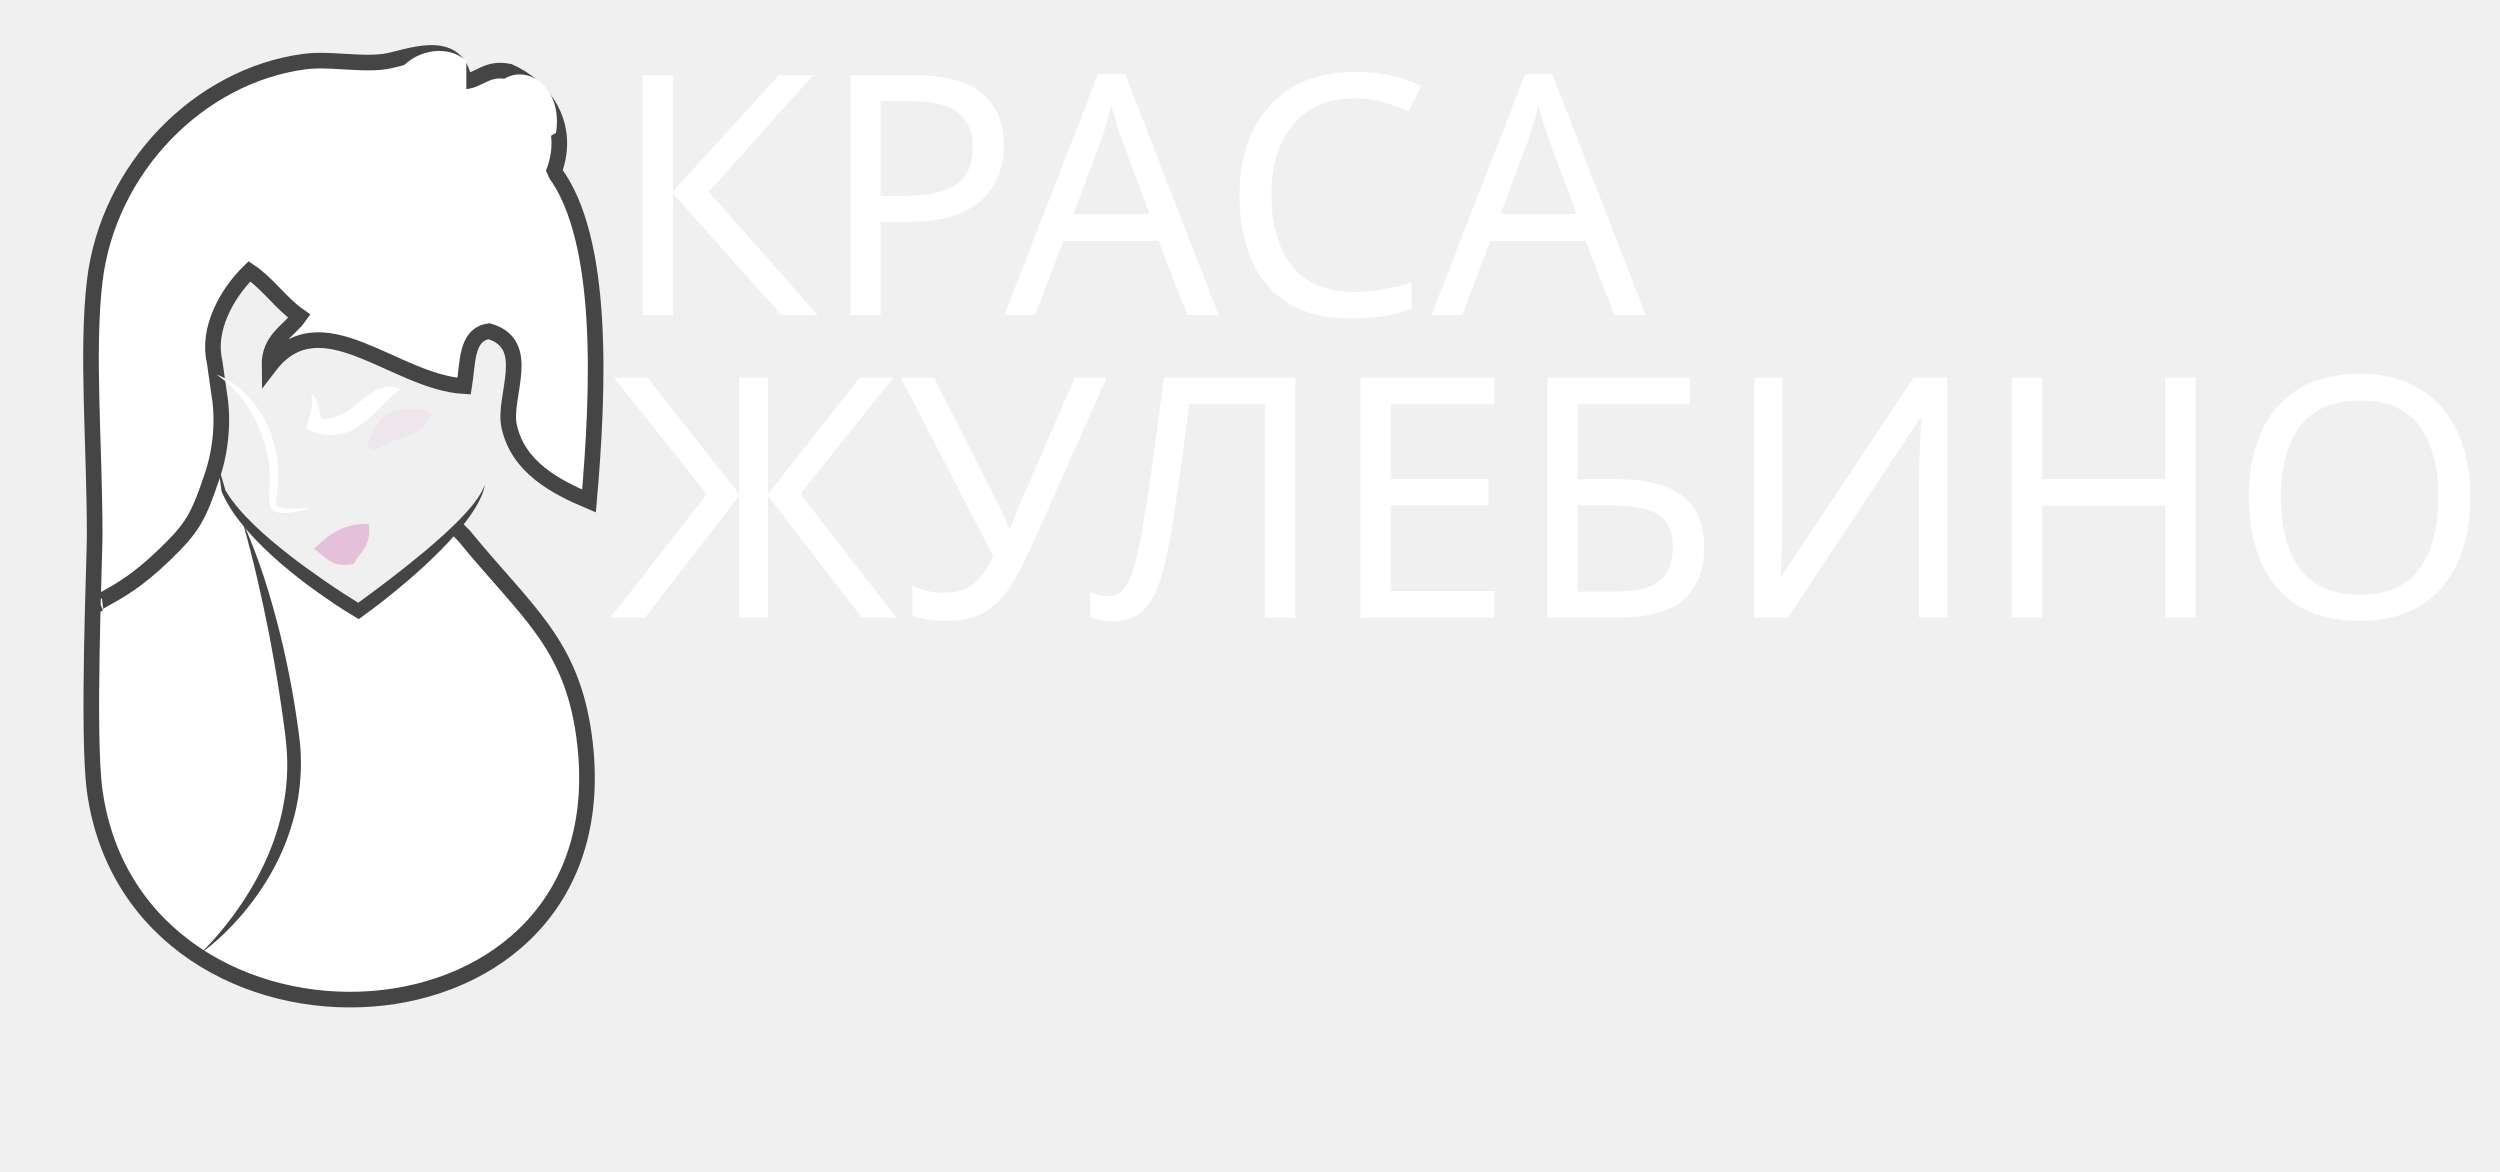
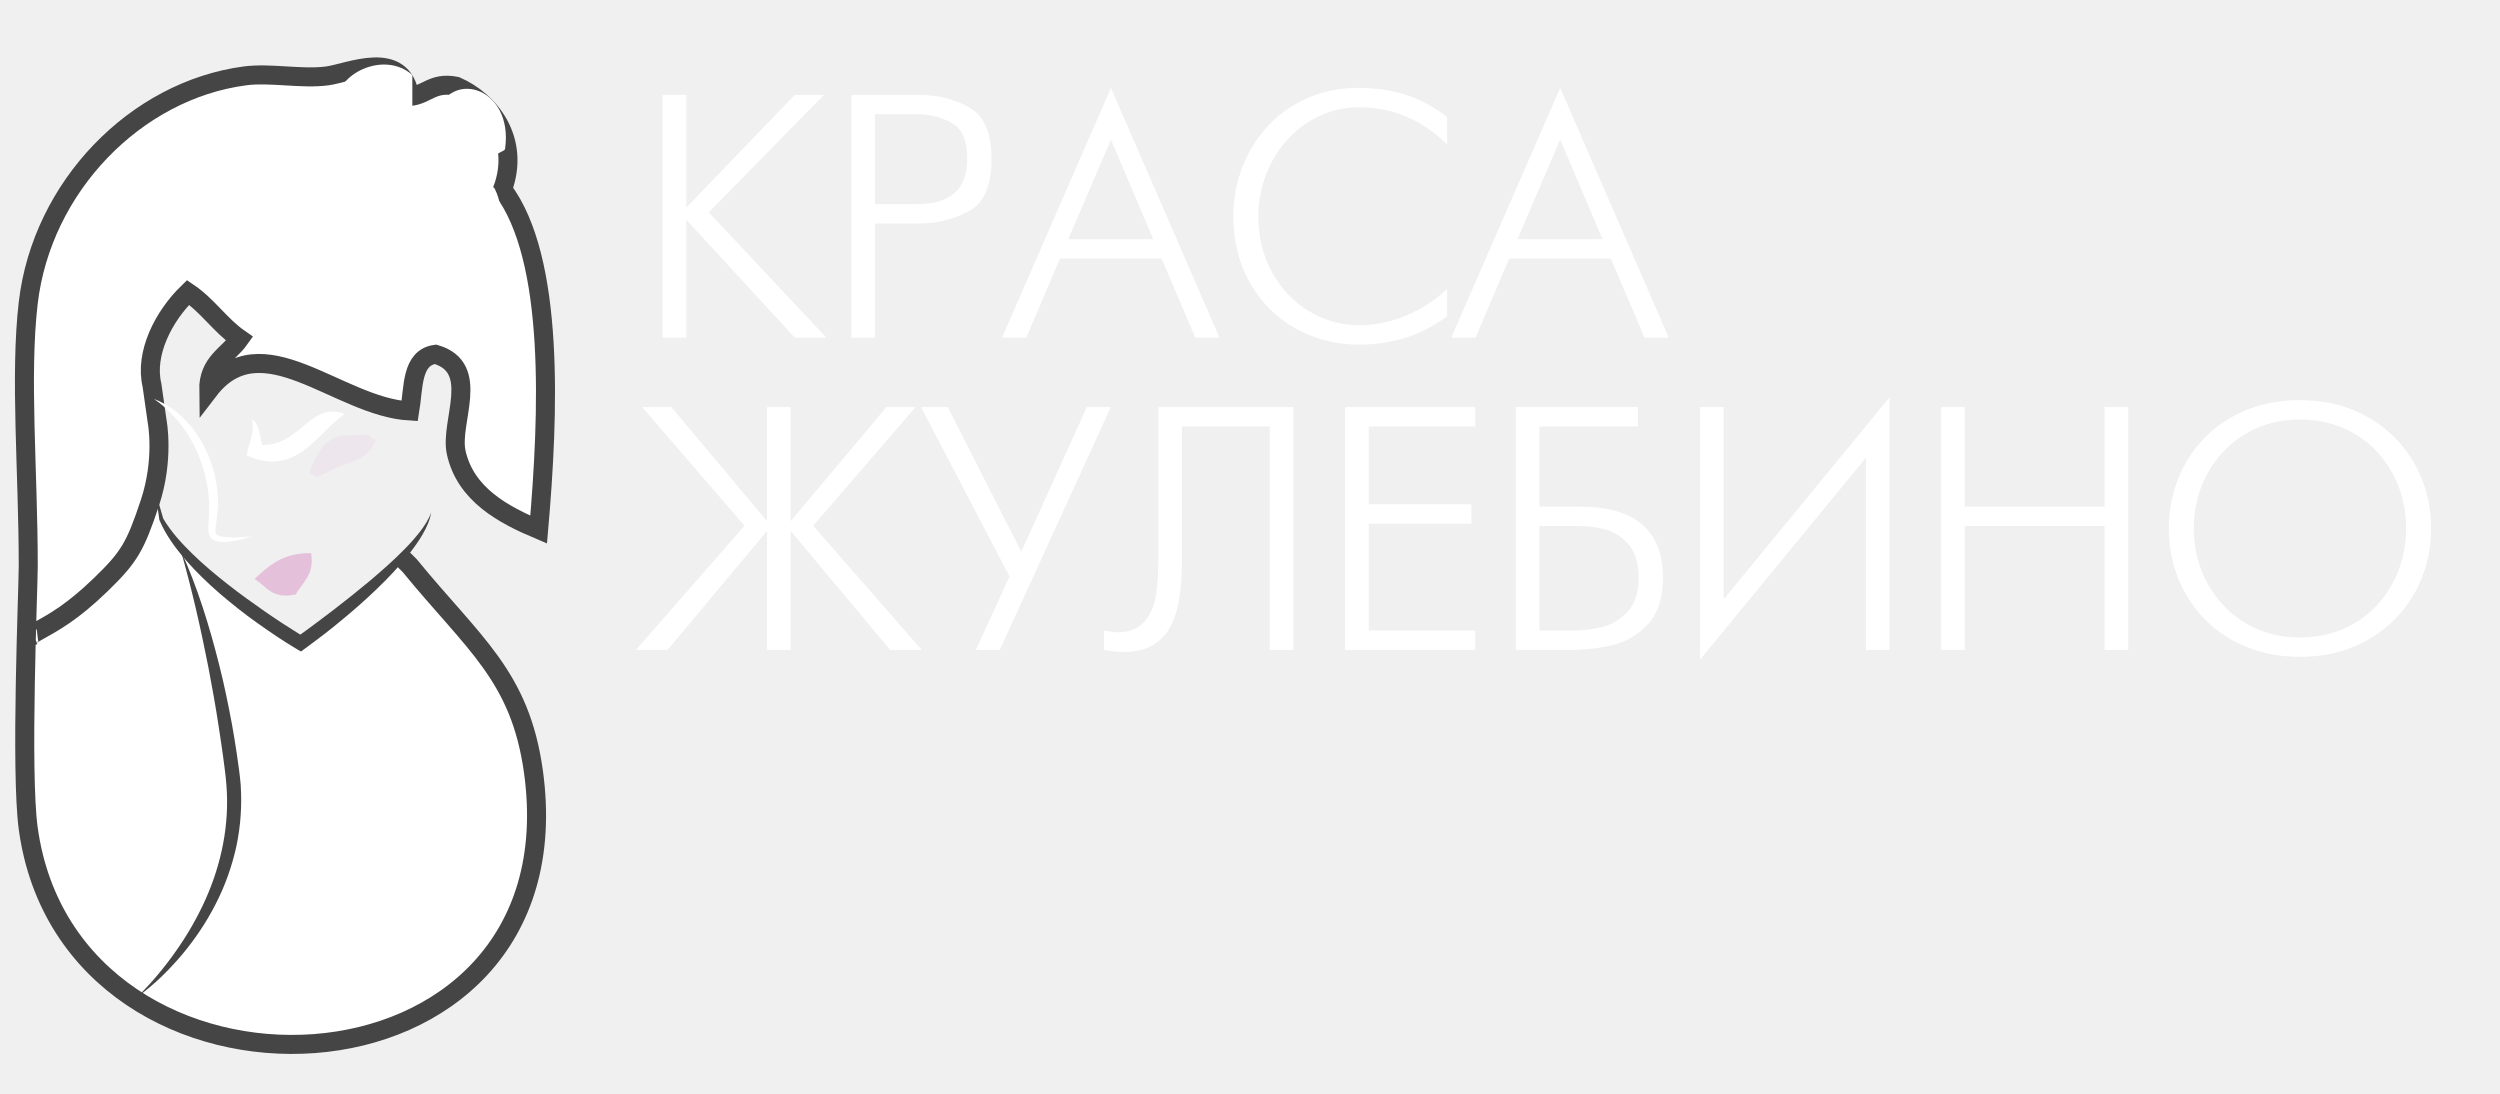
- <svg xmlns="http://www.w3.org/2000/svg" version="1.1" id="Layer_1" x="0px" y="0px" width="640px" height="300px" viewBox="0 0 640 300" enable-background="new 0 0 640 300" xml:space="preserve">
-   <path fill="none" d="M2.417,87.802L2.417,87.802L2.417,87.802z" />
-   <text transform="matrix(1 0 0 1 156.1914 80.6729)" fill="#FFFFFF" font-family="'FuturisCyrillic'" font-size="86.022">КРАСА</text>
-   <text transform="matrix(1 0 0 1 156.1914 158.0918)" fill="#FFFFFF" font-family="'FuturisCyrillic'" font-size="86.022">ЖУЛЕБИНО</text>
+ <svg xmlns="http://www.w3.org/2000/svg" version="1.1" id="Layer_1" x="0px" y="0px" width="320" height="140" viewBox="110 135 450 230" enable-background="new 0 0 540 280" xml:space="preserve">
+   <rect x="-0.848" y="85.884" fill="none" width="640.347" height="218.314" />
+   <g enable-background="new    ">
+     <path fill="#FFFFFF" d="M211.48,206.01v-51.066h4.97v23.707l22.835-23.707h6.127l-24.224,24.723l24.741,26.344h-6.644   l-22.835-24.812v24.812H211.48z" />
+     <path fill="#FFFFFF" d="M251.173,206.01v-51.066h14.161c3.847,0,7.362,0.866,10.544,2.601c3.183,1.733,4.774,5.367,4.774,10.9   c0,5.593-1.594,9.251-4.783,10.973s-6.7,2.582-10.536,2.582h-9.191v24.011H251.173z M256.143,159.022v18.898h8.969   c6.952,0,10.428-3.159,10.428-9.477c0-3.848-1.088-6.379-3.265-7.597c-2.177-1.217-4.565-1.825-7.163-1.825H256.143z" />
+     <path fill="#FFFFFF" d="M282.85,206.01l22.906-52.527l22.834,52.527h-5.094l-7.089-16.637h-21.375l-7.071,16.637H282.85z    M296.778,185.295h17.883l-8.906-20.947L296.778,185.295z" />
+     <path fill="#FFFFFF" d="M376.459,195.804v5.682c-5.297,3.99-11.501,5.985-18.613,5.985c-3.504,0-6.85-0.627-10.037-1.88   c-3.189-1.252-6.012-3.069-8.471-5.45c-2.457-2.381-4.379-5.242-5.762-8.585s-2.074-7.039-2.074-11.088   c0-3.586,0.625-7.015,1.879-10.286c1.252-3.271,3.045-6.166,5.379-8.684c2.333-2.518,5.127-4.482,8.381-5.896   c3.253-1.413,6.821-2.12,10.705-2.12c3.324,0,6.5,0.445,9.529,1.336c3.027,0.891,6.056,2.488,9.084,4.791v5.771   c-5.332-5.213-11.489-7.819-18.471-7.819c-3.018,0-5.838,0.62-8.461,1.861c-2.625,1.241-4.893,2.945-6.805,5.112   s-3.385,4.625-4.417,7.374c-1.033,2.749-1.55,5.602-1.55,8.559c0,4.405,0.968,8.351,2.903,11.836s4.53,6.204,7.784,8.157   c3.253,1.954,6.744,2.931,10.473,2.931c3.289,0,6.534-0.653,9.734-1.96C370.851,200.126,373.787,198.25,376.459,195.804z" />
+     <path fill="#FFFFFF" d="M377.32,206.01l22.906-52.527l22.835,52.527h-5.095l-7.088-16.637h-21.375l-7.071,16.637H377.32z    M391.25,185.295h17.883l-8.906-20.947L391.25,185.295z" />
+   </g>
+   <g enable-background="new    ">
+     <path fill="#FFFFFF" d="M233.443,271.67v-25.025l-20.929,25.025h-6.644l22.834-26.112l-21.517-24.954h6.127l20.127,23.992v-23.992   h4.969v23.992l20.127-23.992h6.127l-21.517,24.954l22.834,26.112h-6.644l-20.929-25.025v25.025H233.443z" />
+     <path fill="#FFFFFF" d="M277.356,271.67l7.071-15.461l-18.613-35.605h5.628l15.461,30.423l13.786-30.423h5.041l-23.352,51.066   H277.356z" />
+     <path fill="#FFFFFF" d="M315.73,220.604h28.393v51.066h-4.97v-46.987H320.7v27.501c0,3.183-0.169,5.94-0.508,8.273   c-0.338,2.334-0.947,4.373-1.826,6.119c-0.879,1.745-2.141,3.104-3.785,4.078c-1.645,0.975-3.737,1.461-6.278,1.461   c-0.962,0-2.298-0.148-4.008-0.445v-4.062c1.458,0.238,2.377,0.356,2.757,0.356c2.513,0,4.407-0.725,5.682-2.174   c1.274-1.449,2.092-3.272,2.454-5.47c0.362-2.198,0.542-4.829,0.542-7.895V220.604z" />
+     <path fill="#FFFFFF" d="M354.994,271.67v-51.066h27.359v4.079h-22.389v16.351h21.588v4.079h-21.588v22.479h22.389v4.079H354.994z" />
+     <path fill="#FFFFFF" d="M390.893,271.67v-51.066h25.686v4.079h-20.715v16.85h8.389c11.721,0,17.58,4.987,17.58,14.962   c0,4.239-1.041,7.481-3.125,9.726s-4.558,3.714-7.419,4.408c-2.862,0.694-5.913,1.042-9.155,1.042H390.893z M395.863,267.591h7.07   c1.947,0,3.931-0.231,5.949-0.695c2.02-0.463,3.83-1.521,5.434-3.173c1.603-1.651,2.404-4.064,2.404-7.237   c0-3.126-0.736-5.493-2.209-7.104s-3.12-2.642-4.943-3.094c-1.822-0.451-3.618-0.677-5.388-0.677h-8.317V267.591z" />
+     <path fill="#FFFFFF" d="M429.641,220.604h4.971v40.415l34.875-42.464v53.115h-4.969v-40.415l-34.877,42.464V220.604z" />
+     <path fill="#FFFFFF" d="M480.342,271.67v-51.066h4.969v20.929h29.391v-20.929h4.969v51.066h-4.969v-26.059h-29.391v26.059H480.342z   " />
+     <path fill="#FFFFFF" d="M528.209,246.128c0-3.634,0.645-7.09,1.934-10.367c1.287-3.277,3.146-6.165,5.574-8.665   s5.35-4.45,8.764-5.852c3.414-1.4,7.188-2.102,11.32-2.102c4.096,0,7.842,0.701,11.238,2.102c3.396,1.401,6.324,3.357,8.781,5.869   c2.459,2.512,4.332,5.397,5.619,8.657c1.289,3.259,1.934,6.712,1.934,10.357c0,3.634-0.648,7.083-1.941,10.349   c-1.295,3.266-3.168,6.154-5.619,8.665c-2.453,2.512-5.387,4.471-8.801,5.878s-7.15,2.111-11.211,2.111   c-4.109,0-7.877-0.704-11.303-2.111s-6.35-3.357-8.771-5.851c-2.424-2.494-4.281-5.386-5.576-8.675S528.209,249.75,528.209,246.128   z M533.463,246.128c0,3.027,0.518,5.91,1.551,8.647s2.541,5.189,4.523,7.356c1.984,2.167,4.355,3.862,7.117,5.085   c2.76,1.224,5.809,1.835,9.146,1.835c3.336,0,6.391-0.608,9.164-1.826c2.771-1.217,5.139-2.896,7.098-5.04s3.457-4.596,4.498-7.356   c1.037-2.761,1.559-5.661,1.559-8.701c0-3.052-0.521-5.958-1.559-8.719c-1.041-2.762-2.537-5.207-4.49-7.339   s-4.322-3.806-7.105-5.023c-2.785-1.217-5.84-1.825-9.164-1.825c-3.338,0-6.393,0.614-9.166,1.844   c-2.771,1.229-5.141,2.915-7.105,5.059c-1.967,2.144-3.469,4.589-4.508,7.338S533.463,243.1,533.463,246.128z" />
+   </g>
  <g>
    <g>
-       <path fill="#FFFFFF" d="M25.638,153.725c0,0-2.771,1.068,1.063-1.062c3.833-2.134,8.523-4.689,15.55-11.508    c7.034-6.814,8.521-9.369,12.145-20.236c3.621-10.864,1.803-20.232,1.803-20.232l-1.278-8.946    c-1.865-7.811,2.8-17.039,8.946-23.008c4.845,3.245,8.004,8.192,12.783,11.502c-2.823,3.99-7.784,5.841-7.668,12.785    c13.142-17.17,31.946,4.078,49.849,5.114c0.97-5.845,0.37-13.257,6.393-14.061c11.416,3.346,3.475,16.741,5.114,24.287    c2.272,10.492,11.758,15.488,20.453,19.169c2.485-28.515,4.076-67.118-8.949-84.358c4.54-12.351-3.198-21.962-11.505-25.565    c-5.83-1.154-7.249,2.134-11.507,2.554c-1.75-12.027-15.149-5.819-20.452-5.112c-6.406,0.843-14.1-0.841-20.451,0    c-27.035,3.591-50.299,27.418-53.688,56.243c-2.122,18.075,0,41.953,0,65.19c0,5.644-1.952,51,0,65.19    c10.444,75.838,136.974,70.989,125.266-14.063c-3.281-23.823-14.8-31.713-30.675-51.127l-2.057-2.061l-25.028,21.989    l-16.456-11.366l-9.548-8.329l-5.319-5.973l-2.277-3.343l-2.26-5.113" />
-       <path fill="none" stroke="#454545" stroke-width="4" stroke-miterlimit="10" d="M25.635,154.451c0,0-2.77,1.062,1.064-1.066    c3.833-2.131,8.523-4.682,15.551-11.506c7.033-6.812,8.521-9.371,12.144-20.233c3.622-10.866,1.802-20.233,1.802-20.233    l-1.277-8.951c-1.864-7.81,2.801-17.037,8.947-23.007c4.844,3.248,8,8.194,12.782,11.505c-2.823,3.988-7.785,5.841-7.668,12.781    c13.142-17.166,31.941,4.078,49.849,5.115c0.972-5.843,0.372-13.256,6.391-14.062c11.419,3.351,3.479,16.749,5.116,24.289    c2.273,10.491,11.759,15.494,20.45,19.173c2.491-28.52,4.08-67.119-8.944-84.362c4.54-12.351-3.199-21.962-11.506-25.567    c-5.829-1.152-7.247,2.137-11.507,2.555c-1.749-12.022-15.147-5.815-20.451-5.112c-6.406,0.846-14.1-0.844-20.45,0    c-27.04,3.593-50.3,27.416-53.688,56.242c-2.124,18.075,0,41.952,0,65.192c0,5.645-1.952,50.999,0,65.193    c10.444,75.835,136.974,70.99,125.266-14.065c-3.281-23.822-14.806-31.713-30.676-51.128l-2.057-2.057" />
-       <path fill="#FFFFFF" stroke="#FFFFFF" stroke-linecap="round" stroke-linejoin="round" d="M141.884,33.72    c-2.801,1.455-5.226,3.299-10.226,2.555c-1.099-4.08,2.008-3.952,2.559-6.393c-3.248-2.287-6.241,1.416-8.947-2.557    C128.018,14.08,144.007,18.776,141.884,33.72z" />
+       <path fill="#FFFFFF" d="M79.269,267.968c0,0-2.35,0.906,0.902-0.901c3.251-1.811,7.229-3.978,13.189-9.76    c5.965-5.779,7.227-7.947,10.299-17.164c3.072-9.214,1.529-17.159,1.529-17.159l-1.084-7.588    c-1.581-6.625,2.375-14.451,7.588-19.514c4.109,2.752,6.788,6.948,10.841,9.755c-2.394,3.384-6.602,4.954-6.503,10.843    c11.146-14.562,27.094,3.459,42.278,4.338c0.823-4.957,0.314-11.244,5.422-11.926c9.682,2.838,2.947,14.199,4.338,20.598    c1.926,8.899,9.972,13.137,17.347,16.259c2.108-24.185,3.456-56.925-7.59-71.547c3.851-10.474-2.712-18.627-9.757-21.683    c-4.945-0.978-6.148,1.81-9.76,2.167c-1.484-10.201-12.848-4.936-17.346-4.336c-5.433,0.715-11.959-0.713-17.345,0    c-22.929,3.045-42.661,23.255-45.534,47.701c-1.8,15.33,0,35.581,0,55.289c0,4.787-1.656,43.256,0,55.291    c8.858,64.32,116.172,60.208,106.241-11.928c-2.783-20.206-12.552-26.896-26.017-43.363l-1.744-1.747l-21.227,18.65l-13.957-9.642    l-8.098-7.063l-4.512-5.065l-1.931-2.836l-1.916-4.337" />
+       <path fill="none" stroke="#454545" stroke-width="4" stroke-miterlimit="10" d="M79.267,268.583c0,0-2.349,0.901,0.903-0.905    c3.251-1.806,7.229-3.971,13.189-9.758c5.964-5.777,7.227-7.947,10.299-17.16c3.072-9.216,1.529-17.161,1.529-17.161l-1.084-7.591    c-1.581-6.623,2.375-14.45,7.588-19.514c4.109,2.755,6.785,6.95,10.841,9.758c-2.394,3.383-6.602,4.954-6.503,10.84    c11.146-14.559,27.09,3.458,42.278,4.337c0.824-4.955,0.315-11.242,5.42-11.926c9.685,2.842,2.951,14.205,4.34,20.6    c1.927,8.898,9.973,13.141,17.344,16.261c2.113-24.188,3.46-56.925-7.586-71.55c3.851-10.475-2.713-18.627-9.758-21.684    c-4.944-0.977-6.147,1.812-9.76,2.167c-1.483-10.197-12.847-4.933-17.345-4.336c-5.433,0.718-11.959-0.716-17.345,0    c-22.933,3.048-42.662,23.253-45.534,47.701c-1.801,15.33,0,35.58,0,55.291c0,4.788-1.656,43.254,0,55.292    c8.858,64.32,116.172,60.21,106.241-11.929c-2.783-20.205-12.557-26.896-26.018-43.363l-1.744-1.744" />
+       <path fill="#FFFFFF" stroke="#FFFFFF" stroke-linecap="round" stroke-linejoin="round" d="M177.861,166.187    c-2.375,1.234-4.432,2.798-8.672,2.167c-0.932-3.46,1.703-3.352,2.17-5.422c-2.754-1.94-5.293,1.201-7.588-2.169    C166.1,149.53,179.662,153.512,177.861,166.187z" />
      <g>
-         <path fill="#454545" d="M62.066,133.463c4.137,9.097,7.093,18.702,9.533,28.398c1.239,4.846,2.227,9.756,3.152,14.674     c0.458,2.461,0.835,4.938,1.208,7.41c0.354,2.485,0.737,4.919,0.947,7.525c0.344,5.127,0,10.299-1.065,15.313     c-1.102,5.006-2.825,9.862-5.168,14.375c-2.301,4.536-5.17,8.744-8.401,12.606c-3.272,3.824-6.855,7.391-10.933,10.292     c3.559-3.492,6.733-7.317,9.557-11.352c2.838-4.025,5.292-8.295,7.286-12.741c3.98-8.885,5.963-18.618,5.199-28.237     c-0.163-2.358-0.521-4.854-0.842-7.297c-0.328-2.452-0.718-4.893-1.082-7.344c-0.727-4.896-1.632-9.766-2.543-14.635     C67,152.732,64.822,143.047,62.066,133.463z" />
+         <path fill="#454545" d="M110.165,250.783c3.509,7.717,6.016,15.861,8.085,24.085c1.052,4.11,1.889,8.274,2.674,12.446     c0.388,2.088,0.708,4.188,1.024,6.285c0.3,2.108,0.625,4.172,0.804,6.383c0.292,4.349,0,8.734-0.904,12.988     c-0.935,4.245-2.396,8.363-4.383,12.191c-1.952,3.847-4.385,7.415-7.125,10.691c-2.775,3.242-5.815,6.271-9.272,8.729     c3.019-2.963,5.71-6.206,8.105-9.629c2.407-3.414,4.488-7.035,6.18-10.806c3.375-7.536,5.057-15.791,4.408-23.949     c-0.137-2-0.44-4.117-0.713-6.189c-0.278-2.08-0.608-4.15-0.918-6.229c-0.617-4.153-1.384-8.282-2.157-12.413     C114.349,267.126,112.502,258.912,110.165,250.783z" />
      </g>
      <g>
-         <path fill="#454545" d="M55.89,119.382c0.641,2.077,1.256,4.158,1.845,6.244l-0.042-0.119c1.946,3.28,4.543,6.122,7.274,8.791     c2.749,2.665,5.688,5.136,8.712,7.498c3.005,2.394,6.159,4.601,9.307,6.815c3.15,2.198,6.426,4.282,9.654,6.291l-1.9,0.076     c3.114-2.185,6.175-4.536,9.234-6.842c3.044-2.337,6.038-4.737,8.983-7.19c2.917-2.482,5.812-4.999,8.482-7.732     c1.352-1.352,2.618-2.779,3.807-4.274c1.158-1.508,2.253-3.097,2.9-4.933c-0.311,1.925-1.157,3.754-2.137,5.445     c-0.977,1.708-2.141,3.294-3.341,4.841c-2.44,3.064-5.122,5.919-7.938,8.617c-2.798,2.718-5.733,5.282-8.731,7.761     c-2.985,2.508-6.071,4.84-9.243,7.157l-0.905,0.658l-0.995-0.581c-3.426-2.011-6.633-4.229-9.844-6.496     c-3.208-2.26-6.27-4.726-9.265-7.274c-2.97-2.579-5.828-5.31-8.424-8.292c-2.58-2.98-4.97-6.218-6.54-9.894l-0.038-0.086     l-0.005-0.034C56.435,123.69,56.147,121.54,55.89,119.382z" />
+         <path fill="#454545" d="M104.927,238.84c0.543,1.762,1.065,3.526,1.565,5.296l-0.036-0.102c1.651,2.782,3.853,5.192,6.17,7.456     c2.331,2.261,4.824,4.355,7.389,6.359c2.548,2.029,5.224,3.902,7.893,5.781c2.672,1.864,5.45,3.631,8.188,5.334l-1.611,0.064     c2.641-1.854,5.238-3.848,7.832-5.803c2.582-1.982,5.121-4.019,7.619-6.099c2.474-2.104,4.929-4.239,7.194-6.558     c1.146-1.146,2.22-2.357,3.229-3.625c0.981-1.279,1.91-2.627,2.459-4.184c-0.264,1.633-0.98,3.184-1.812,4.618     c-0.828,1.449-1.816,2.794-2.834,4.106c-2.07,2.599-4.344,5.021-6.732,7.308c-2.373,2.306-4.862,4.479-7.405,6.583     c-2.532,2.126-5.15,4.105-7.839,6.068l-0.768,0.561l-0.844-0.494c-2.906-1.705-5.625-3.586-8.348-5.509     c-2.721-1.917-5.318-4.008-7.859-6.168c-2.519-2.188-4.943-4.504-7.144-7.033c-2.188-2.528-4.216-5.274-5.546-8.391l-0.032-0.073     l-0.004-0.029C105.388,242.494,105.146,240.67,104.927,238.84z" />
      </g>
      <g>
-         <path fill="#FFFFFF" d="M55.403,95.861c3.88,1.446,7.213,4.254,9.783,7.572c1.305,1.661,2.362,3.508,3.265,5.42     c0.449,0.941,0.821,1.983,1.156,2.927c0.343,1.013,0.647,2.022,0.903,3.047c0.467,2.062,0.76,4.18,0.778,6.306     c0.01,2.115-0.255,4.255-0.557,6.215c-0.061,0.482-0.107,0.957-0.086,1.351c0.017,0.188,0.042,0.364,0.09,0.48     c0.027,0.056,0.046,0.114,0.081,0.157l0.022,0.035l0.005,0.011c-0.084-0.075-0.014-0.011-0.028-0.025l0.035,0.034l0.134,0.124     c0.151,0.136,0.624,0.356,1.05,0.439c0.446,0.108,0.929,0.166,1.416,0.204c1.969,0.151,4.019-0.025,6.061-0.211     c-1.94,0.7-3.947,1.192-6.066,1.368c-0.53,0.034-1.073,0.034-1.634-0.024c-0.579-0.078-1.111-0.142-1.809-0.582l-0.164-0.12     l-0.039-0.028c-0.025-0.023,0.032,0.033-0.064-0.056l-0.026-0.025l-0.102-0.106c-0.145-0.141-0.245-0.314-0.341-0.479     c-0.182-0.343-0.254-0.675-0.313-0.991c-0.088-0.622-0.072-1.172-0.058-1.704c0.095-2.104,0.293-4.034,0.158-6.008     c-0.082-1.959-0.367-3.905-0.838-5.817c-0.221-0.958-0.491-1.914-0.783-2.838c-0.324-0.989-0.649-1.865-1.026-2.793     c-0.729-1.833-1.67-3.573-2.72-5.25C61.536,101.178,58.801,98.164,55.403,95.861z" />
+         <path fill="#FFFFFF" d="M104.515,218.892c3.29,1.226,6.118,3.608,8.298,6.422c1.106,1.408,2.003,2.975,2.768,4.596     c0.381,0.798,0.697,1.682,0.981,2.482c0.29,0.86,0.548,1.715,0.765,2.585c0.396,1.749,0.644,3.546,0.66,5.348     c0.008,1.794-0.217,3.608-0.473,5.271c-0.052,0.409-0.091,0.812-0.073,1.146c0.014,0.158,0.035,0.309,0.076,0.406     c0.023,0.047,0.039,0.097,0.069,0.133l0.019,0.029l0.005,0.01c-0.072-0.063-0.012-0.01-0.024-0.021l0.029,0.028l0.114,0.104     c0.128,0.115,0.529,0.303,0.891,0.373c0.378,0.092,0.787,0.141,1.201,0.172c1.67,0.129,3.408-0.021,5.14-0.179     c-1.645,0.593-3.347,1.011-5.144,1.16c-0.451,0.028-0.91,0.028-1.387-0.021c-0.49-0.066-0.942-0.121-1.534-0.494l-0.138-0.102     l-0.033-0.023c-0.022-0.021,0.027,0.027-0.054-0.047l-0.022-0.021l-0.087-0.091c-0.122-0.119-0.208-0.267-0.289-0.406     c-0.155-0.291-0.216-0.573-0.265-0.841c-0.076-0.527-0.062-0.994-0.049-1.445c0.081-1.785,0.249-3.422,0.135-5.096     c-0.07-1.662-0.312-3.312-0.711-4.934c-0.187-0.813-0.417-1.623-0.664-2.407c-0.274-0.839-0.55-1.583-0.87-2.37     c-0.618-1.555-1.417-3.029-2.307-4.452C109.715,223.401,107.396,220.844,104.515,218.892z" />
      </g>
-       <path fill="#FFFFFF" stroke="#FFFFFF" stroke-linecap="round" stroke-linejoin="round" d="M106.099,51.611    c2.631,0.754,5.315,2.455,2.554,5.112c3.121,3.246,2.721-2.697,7.673-1.274c0.764,3.062,1.84,5.823,1.278,10.226    c-6.155,4.484-15.227,0.958-17.895-5.114C99.873,55.613,104.896,55.521,106.099,51.611z" />
-       <path fill="#FFFFFF" stroke="#FFFFFF" stroke-linecap="round" stroke-linejoin="round" d="M139.334,43.942    c6.251,12.091-10.793,23.057-15.343,10.225c1.048-2.695,6.736-3.502,8.947-1.278c3.491-3.464-3.309-3.181-2.552-7.671    C132.028,43.456,135.931,43.953,139.334,43.942z" />
-       <path fill="#FFFFFF" stroke="#FFFFFF" stroke-linecap="round" stroke-linejoin="round" d="M125.271,34.996    c0.846,7.236-0.924,11.861-5.109,14.063C97.394,51.191,112.042,20.025,125.271,34.996z" />
-       <path fill="#FFFFFF" stroke="#FFFFFF" stroke-linecap="round" stroke-linejoin="round" d="M92.037,29.882    c2.788,2.324,8.998,1.225,10.228,5.113c0.379,3.361-1.767,4.189-5.114,3.836c-1.046,4.882,6.158,1.507,5.114,6.391    c-4.042,0.65-5.616,3.759-10.228,3.836C87.242,45.664,86.488,33.024,92.037,29.882z" />
-       <path fill="#FFFFFF" stroke="#FFFFFF" stroke-linecap="round" stroke-linejoin="round" d="M118.88,15.821c0,2.979,0,5.969,0,8.948    c-4.424,1.007-5.394-1.419-7.671-2.558c-3.475-0.921,0.923,6.033-2.555,5.112c-3.091,2.724-5.647-2.849-7.67-5.112    C102.183,14.964,112.81,10.629,118.88,15.821z" />
-       <path opacity="0.21" fill="#E4C0DB" enable-background="new    " d="M93.952,114.269c0,0,1.76-5.714,4.639-7.828    c2.875-2.119,3.513-1.401,6.868-1.601c3.357-0.198,3.345-0.163,3.998,0.803c0.646,0.961,1.916-1.081,0,2.235    c-1.918,3.32-6.265,3.759-8.954,5.116c-2.69,1.361-4.47,2.235-4.949,2.074C95.072,114.905,93.952,114.269,93.952,114.269z" />
+       <path fill="#FFFFFF" stroke="#FFFFFF" stroke-linecap="round" stroke-linejoin="round" d="M147.51,181.362    c2.231,0.639,4.508,2.082,2.167,4.336c2.646,2.752,2.308-2.288,6.507-1.081c0.648,2.597,1.56,4.938,1.084,8.672    c-5.219,3.804-12.914,0.812-15.176-4.338C142.229,184.755,146.49,184.678,147.51,181.362z" />
+       <path fill="#FFFFFF" stroke="#FFFFFF" stroke-linecap="round" stroke-linejoin="round" d="M175.698,174.858    c5.302,10.254-9.154,19.556-13.013,8.672c0.889-2.287,5.713-2.971,7.588-1.084c2.961-2.938-2.806-2.699-2.164-6.506    C169.502,174.444,172.812,174.866,175.698,174.858z" />
+       <path fill="#FFFFFF" stroke="#FFFFFF" stroke-linecap="round" stroke-linejoin="round" d="M163.771,167.269    c0.717,6.137-0.783,10.06-4.334,11.928C140.127,181.005,152.55,154.572,163.771,167.269z" />
+       <path fill="#FFFFFF" stroke="#FFFFFF" stroke-linecap="round" stroke-linejoin="round" d="M135.584,162.932    c2.364,1.971,7.632,1.038,8.675,4.336c0.321,2.851-1.499,3.553-4.337,3.254c-0.888,4.141,5.223,1.278,4.337,5.42    c-3.428,0.552-4.763,3.188-8.675,3.254C131.517,176.317,130.879,165.597,135.584,162.932z" />
+       <path fill="#FFFFFF" stroke="#FFFFFF" stroke-linecap="round" stroke-linejoin="round" d="M158.35,151.007    c0,2.527,0,5.062,0,7.589c-3.752,0.855-4.574-1.204-6.506-2.169c-2.947-0.781,0.783,5.117-2.167,4.336    c-2.622,2.31-4.79-2.417-6.505-4.336C144.189,150.28,153.202,146.603,158.35,151.007z" />
+       <path opacity="0.21" fill="#E4C0DB" enable-background="new    " d="M137.209,234.503c0,0,1.492-4.846,3.934-6.639    c2.438-1.797,2.979-1.188,5.825-1.358c2.847-0.168,2.837-0.138,3.39,0.681c0.548,0.815,1.625-0.916,0,1.895    c-1.627,2.816-5.314,3.188-7.594,4.339c-2.281,1.154-3.791,1.896-4.197,1.759C138.159,235.044,137.209,234.503,137.209,234.503z" />
    </g>
-     <path fill="#E4C0DB" d="M94.396,134.11c0.831,5.519-2.211,7.167-3.833,10.227c-5.996,1.302-7.277-2.114-10.226-3.839   C83.866,137.212,87.417,133.939,94.396,134.11z" />
-     <path fill="#FFFFFF" d="M102.696,99.594c-6.542,4.284-11.898,15.98-24.282,10.226c0.408-3.003,2.018-4.791,1.276-8.944   c1.905,1.084,1.854,4.112,2.554,6.39C91.653,107.51,94.236,96.298,102.696,99.594z" />
+     <path fill="#E4C0DB" d="M137.584,251.331c0.705,4.681-1.875,6.079-3.25,8.673c-5.086,1.105-6.172-1.792-8.673-3.255   C128.654,253.963,131.665,251.188,137.584,251.331z" />
+     <path fill="#FFFFFF" d="M144.624,222.058c-5.549,3.633-10.091,13.553-20.594,8.672c0.346-2.547,1.711-4.063,1.082-7.586   c1.615,0.92,1.573,3.488,2.167,5.42C135.26,228.771,137.449,219.262,144.624,222.058z" />
  </g>
</svg>
